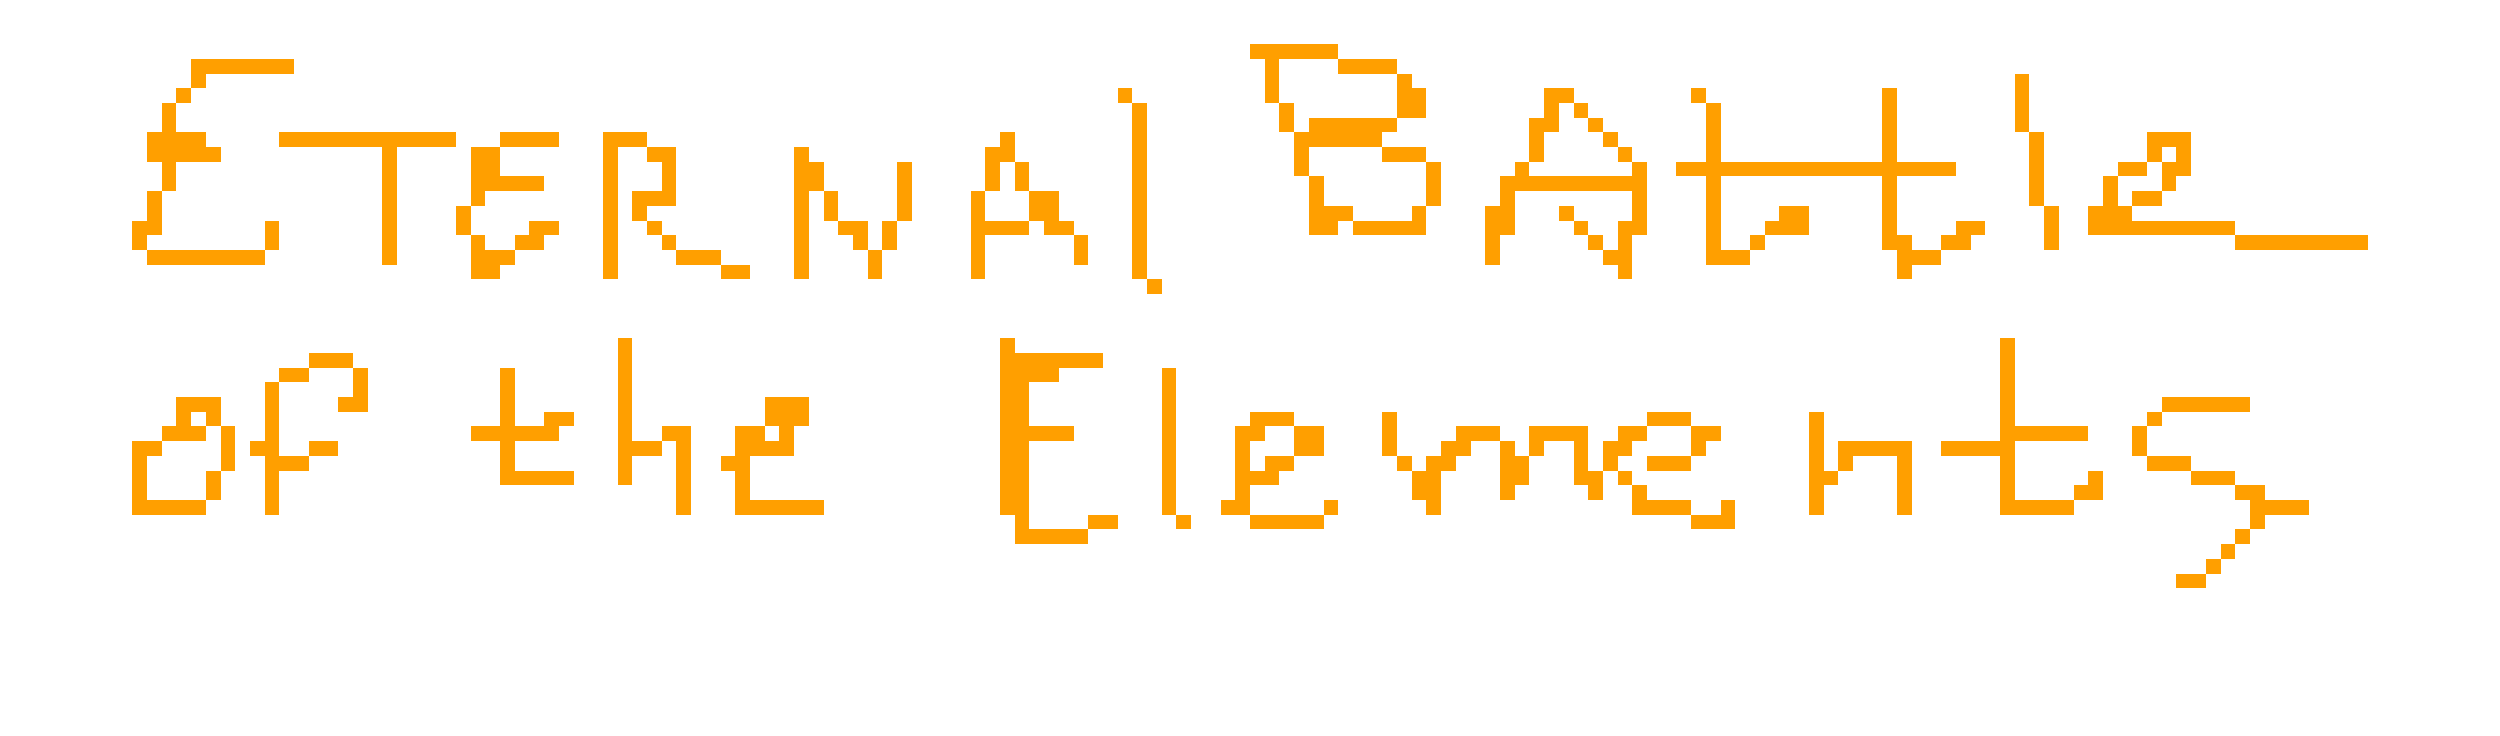
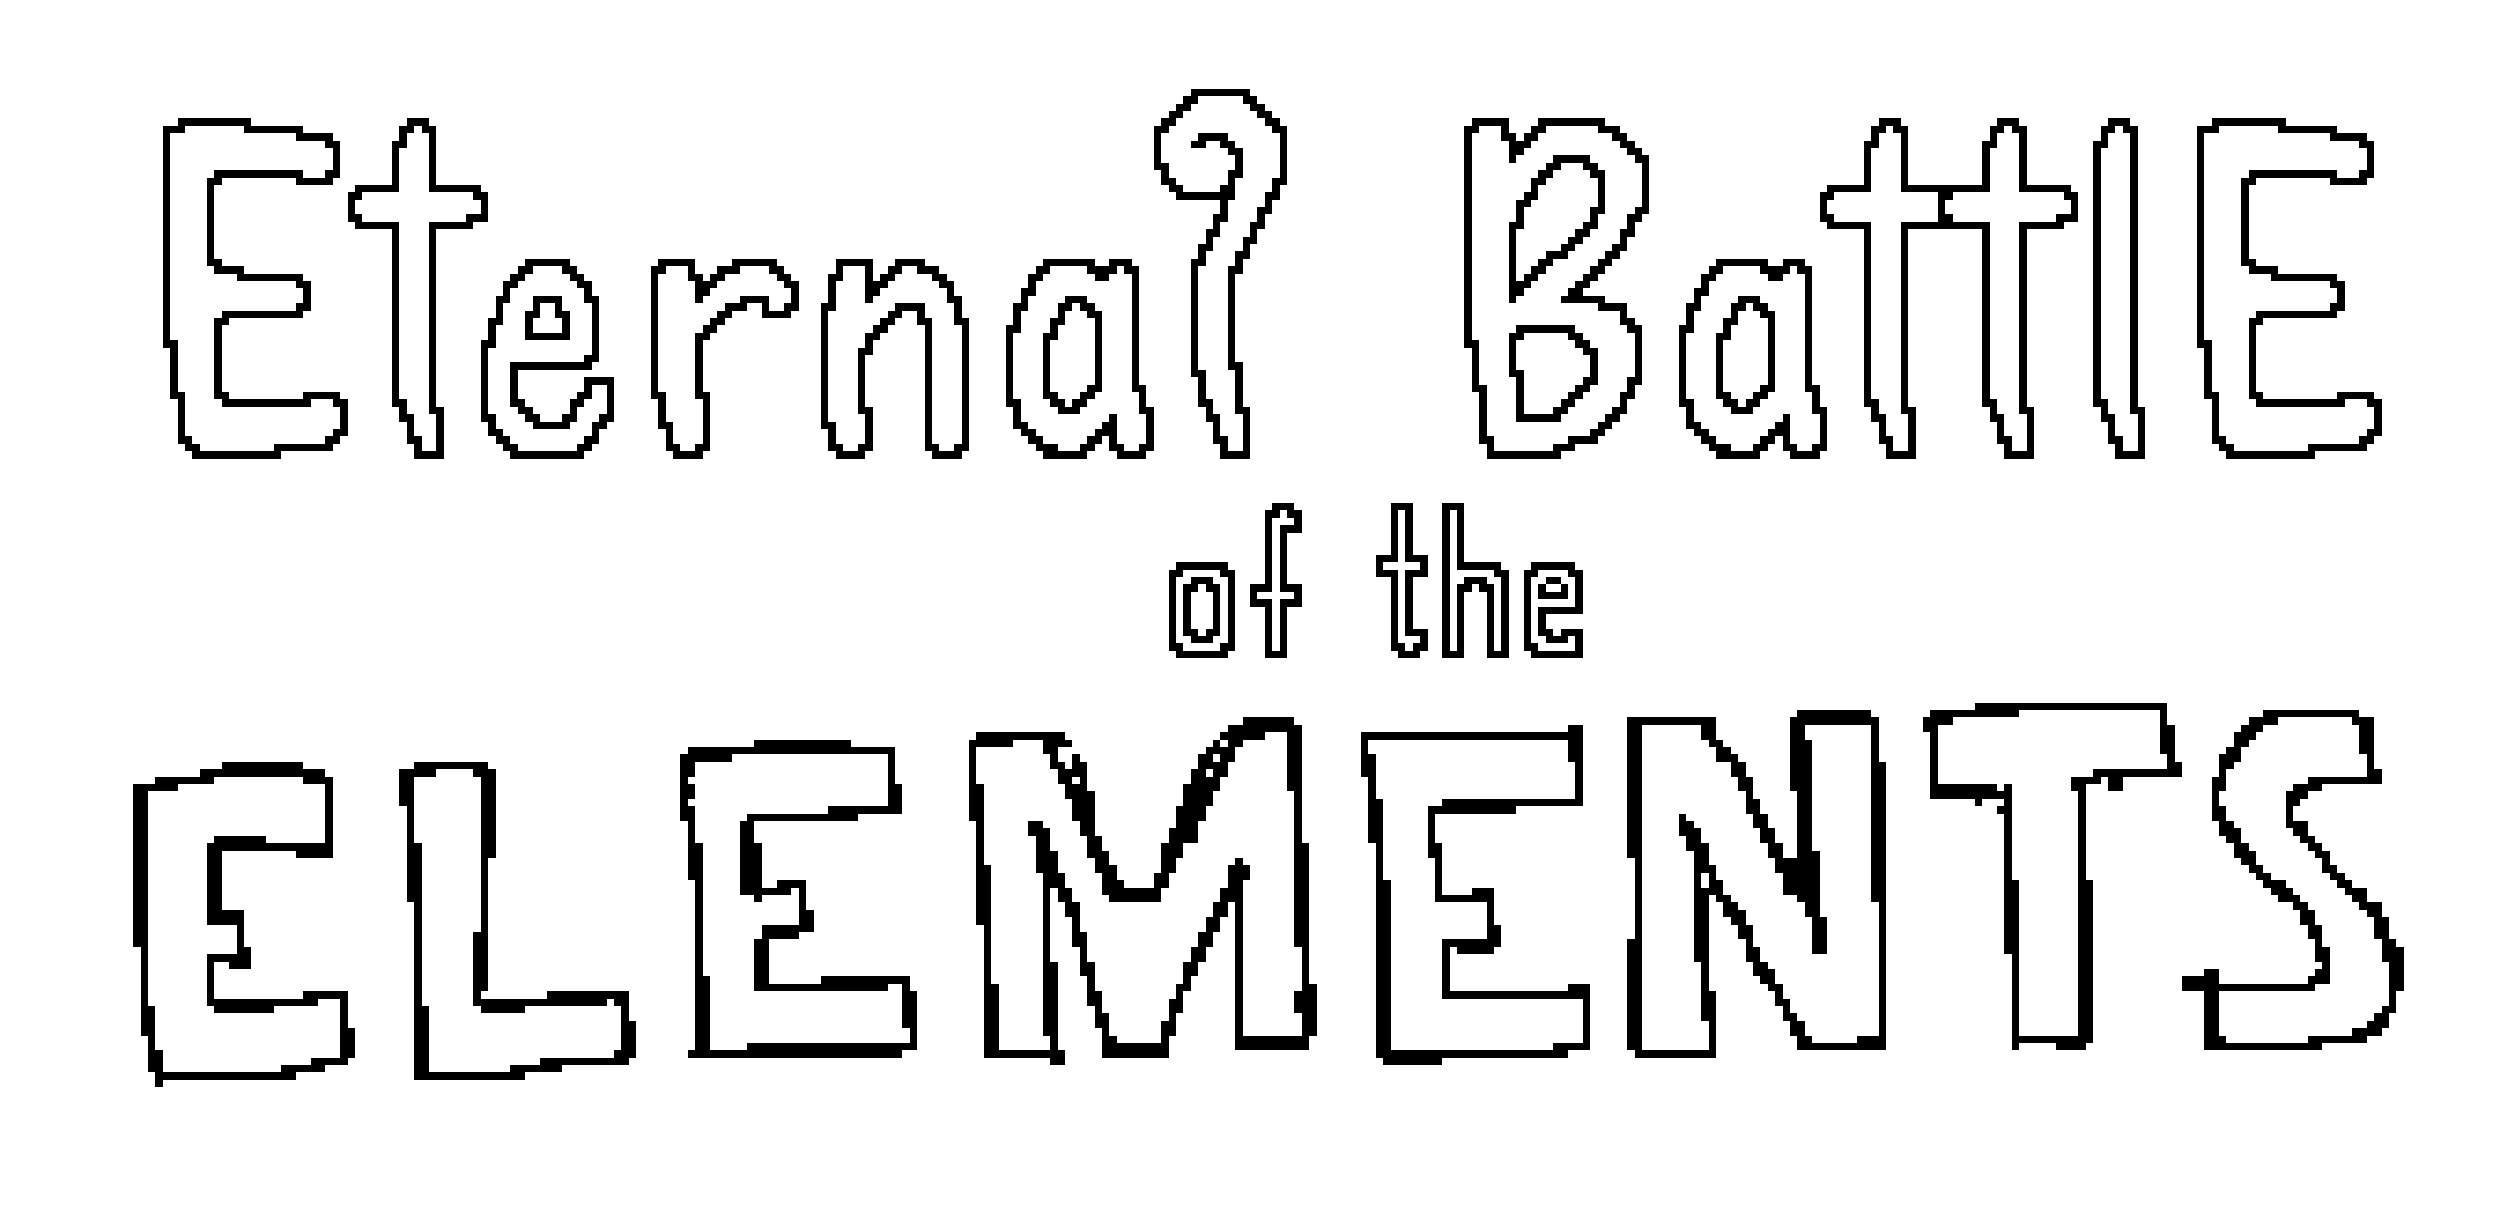
- <svg xmlns="http://www.w3.org/2000/svg" viewBox="0 -0.5 170 50" shape-rendering="crispEdges">
-   <path stroke="#ff9f00" d="M85 3h6M13 4h7M86 4h1M91 4h4M13 5h1M86 5h1M95 5h1M137 5h1M12 6h1M76 6h1M86 6h1M95 6h2M105 6h2M115 6h1M128 6h1M137 6h1M11 7h1M77 7h1M87 7h1M95 7h2M105 7h1M107 7h1M116 7h1M128 7h1M137 7h1M11 8h1M77 8h1M87 8h1M89 8h6M104 8h2M108 8h1M116 8h1M128 8h1M137 8h1M10 9h4M19 9h12M34 9h4M41 9h3M68 9h1M77 9h1M88 9h6M104 9h1M109 9h1M116 9h1M128 9h1M138 9h1M146 9h3M10 10h5M26 10h1M32 10h2M41 10h1M44 10h2M54 10h1M67 10h2M77 10h1M88 10h1M94 10h3M104 10h1M110 10h1M116 10h1M128 10h1M138 10h1M146 10h1M148 10h1M11 11h1M26 11h1M32 11h2M41 11h1M45 11h1M54 11h2M61 11h1M67 11h1M69 11h1M77 11h1M88 11h1M97 11h1M103 11h1M111 11h1M114 11h19M138 11h1M144 11h2M147 11h2M11 12h1M26 12h1M32 12h5M41 12h1M45 12h1M54 12h2M61 12h1M67 12h1M69 12h1M77 12h1M89 12h1M97 12h1M102 12h10M116 12h1M128 12h1M138 12h1M143 12h1M147 12h1M10 13h1M26 13h1M32 13h1M41 13h1M43 13h3M54 13h1M56 13h1M61 13h1M66 13h1M70 13h2M77 13h1M89 13h1M97 13h1M102 13h1M111 13h1M116 13h1M128 13h1M138 13h1M143 13h1M145 13h2M10 14h1M26 14h1M31 14h1M41 14h1M43 14h1M54 14h1M56 14h1M61 14h1M66 14h1M70 14h2M77 14h1M89 14h3M96 14h1M101 14h2M106 14h1M111 14h1M116 14h1M121 14h2M128 14h1M139 14h1M142 14h3M9 15h2M18 15h1M26 15h1M31 15h1M36 15h2M41 15h1M44 15h1M54 15h1M57 15h2M60 15h1M66 15h4M71 15h2M77 15h1M89 15h2M92 15h5M101 15h2M107 15h1M110 15h2M116 15h1M120 15h3M128 15h1M133 15h2M139 15h1M142 15h10M9 16h1M18 16h1M26 16h1M32 16h1M35 16h2M41 16h1M45 16h1M54 16h1M58 16h1M60 16h1M66 16h1M73 16h1M77 16h1M101 16h1M108 16h1M110 16h1M116 16h1M119 16h1M128 16h2M132 16h2M139 16h1M152 16h9M10 17h8M26 17h1M32 17h3M41 17h1M46 17h3M54 17h1M59 17h1M66 17h1M73 17h1M77 17h1M101 17h1M109 17h2M116 17h3M129 17h3M32 18h2M41 18h1M49 18h2M54 18h1M59 18h1M66 18h1M77 18h1M110 18h1M129 18h1M78 19h1M42 23h1M68 23h1M136 23h1M21 24h3M42 24h1M68 24h7M136 24h1M19 25h2M24 25h1M34 25h1M42 25h1M68 25h4M79 25h1M136 25h1M18 26h1M24 26h1M34 26h1M42 26h1M68 26h2M79 26h1M136 26h1M12 27h3M18 27h1M23 27h2M34 27h1M42 27h1M52 27h3M68 27h2M79 27h1M136 27h1M147 27h6M12 28h1M14 28h1M18 28h1M34 28h1M37 28h2M42 28h1M52 28h3M68 28h2M79 28h1M85 28h3M94 28h1M112 28h3M123 28h1M136 28h1M146 28h1M11 29h3M15 29h1M18 29h1M32 29h6M42 29h1M45 29h2M50 29h2M53 29h1M68 29h5M79 29h1M84 29h2M88 29h2M94 29h1M99 29h3M104 29h4M110 29h2M115 29h2M123 29h1M136 29h6M145 29h1M9 30h2M15 30h1M17 30h2M21 30h2M34 30h1M42 30h3M46 30h1M50 30h4M68 30h2M79 30h1M84 30h1M88 30h2M94 30h1M98 30h2M102 30h1M104 30h1M107 30h1M109 30h2M115 30h1M123 30h1M125 30h5M132 30h5M145 30h1M9 31h1M15 31h1M18 31h3M34 31h1M42 31h1M46 31h1M49 31h2M68 31h2M79 31h1M84 31h1M86 31h2M95 31h1M97 31h2M102 31h2M107 31h1M109 31h1M112 31h3M123 31h1M125 31h1M129 31h1M136 31h1M146 31h3M9 32h1M14 32h1M18 32h1M34 32h5M42 32h1M46 32h1M50 32h1M68 32h2M79 32h1M84 32h3M96 32h2M102 32h2M107 32h2M110 32h1M123 32h2M129 32h1M136 32h1M142 32h1M149 32h3M9 33h1M14 33h1M18 33h1M46 33h1M50 33h1M68 33h2M79 33h1M84 33h1M96 33h2M102 33h1M108 33h1M111 33h1M123 33h1M129 33h1M136 33h1M141 33h2M152 33h2M9 34h5M18 34h1M46 34h1M50 34h6M68 34h2M79 34h1M83 34h2M90 34h1M97 34h1M111 34h4M117 34h1M123 34h1M129 34h1M136 34h5M153 34h4M69 35h1M74 35h2M80 35h1M85 35h5M115 35h3M153 35h1M69 36h5M152 36h1M151 37h1M150 38h1M148 39h2" />
+ <svg xmlns="http://www.w3.org/2000/svg" viewBox="0 -0.5 338 165" shape-rendering="crispEdges">
+   <path stroke="#000000" d="M161 12h8M160 13h2M168 13h2M159 14h2M169 14h2M158 15h2M170 15h2M24 16h10M55 16h3M157 16h2M171 16h2M199 16h5M208 16h9M254 16h3M270 16h3M285 16h3M299 16h10M22 17h3M33 17h8M54 17h2M57 17h2M156 17h2M172 17h2M198 17h2M203 17h1M207 17h2M216 17h3M253 17h2M256 17h2M269 17h2M272 17h2M284 17h2M287 17h2M297 17h3M308 17h8M22 18h1M40 18h5M54 18h1M58 18h1M156 18h1M162 18h4M173 18h1M198 18h1M203 18h2M206 18h2M218 18h2M253 18h1M257 18h1M269 18h1M273 18h1M284 18h1M288 18h1M297 18h1M315 18h5M22 19h1M44 19h2M53 19h2M58 19h1M156 19h1M161 19h2M165 19h2M173 19h1M198 19h1M204 19h3M219 19h2M252 19h2M257 19h1M268 19h2M273 19h1M283 19h2M288 19h1M297 19h1M319 19h2M22 20h1M45 20h1M53 20h1M58 20h1M156 20h1M166 20h2M173 20h1M198 20h1M204 20h2M220 20h2M252 20h1M257 20h1M268 20h1M273 20h1M283 20h1M288 20h1M297 20h1M320 20h1M22 21h1M45 21h1M53 21h1M58 21h1M156 21h1M167 21h1M173 21h1M198 21h1M204 21h1M210 21h5M221 21h2M252 21h1M257 21h1M268 21h1M273 21h1M283 21h1M288 21h1M297 21h1M320 21h1M22 22h1M45 22h1M53 22h1M58 22h1M156 22h2M167 22h1M173 22h1M198 22h1M209 22h2M214 22h2M222 22h1M252 22h1M257 22h1M268 22h1M273 22h1M283 22h1M288 22h1M297 22h1M320 22h1M22 23h1M29 23h12M44 23h2M53 23h1M58 23h1M157 23h1M166 23h2M173 23h1M198 23h1M208 23h2M215 23h2M222 23h1M252 23h1M257 23h1M268 23h1M273 23h1M283 23h1M288 23h1M297 23h1M304 23h12M319 23h2M22 24h1M28 24h2M40 24h5M53 24h1M58 24h1M157 24h2M166 24h1M172 24h2M198 24h1M207 24h2M216 24h1M222 24h1M252 24h1M257 24h1M268 24h1M273 24h1M283 24h1M288 24h1M297 24h1M303 24h2M315 24h5M22 25h1M28 25h1M48 25h6M58 25h7M158 25h2M165 25h2M172 25h1M198 25h1M207 25h1M216 25h1M222 25h1M247 25h6M257 25h12M273 25h7M283 25h1M288 25h1M297 25h1M303 25h1M22 26h1M28 26h1M47 26h2M64 26h2M159 26h8M171 26h2M198 26h1M206 26h2M216 26h1M222 26h1M246 26h2M262 26h2M279 26h2M283 26h1M288 26h1M297 26h1M303 26h1M22 27h1M28 27h1M47 27h1M65 27h1M165 27h1M171 27h1M198 27h1M205 27h2M216 27h1M222 27h1M246 27h1M262 27h1M280 27h1M283 27h1M288 27h1M297 27h1M303 27h1M22 28h1M28 28h1M47 28h1M65 28h1M165 28h1M170 28h2M198 28h1M205 28h1M215 28h2M221 28h2M246 28h1M262 28h1M280 28h1M283 28h1M288 28h1M297 28h1M303 28h1M22 29h1M28 29h1M47 29h2M63 29h3M164 29h2M170 29h1M198 29h1M205 29h1M215 29h1M220 29h2M246 29h2M262 29h2M278 29h3M283 29h1M288 29h1M297 29h1M303 29h1M22 30h1M28 30h1M48 30h6M58 30h6M164 30h1M169 30h2M198 30h1M204 30h2M214 30h2M220 30h1M247 30h6M257 30h12M273 30h6M283 30h1M288 30h1M297 30h1M303 30h1M22 31h1M28 31h1M53 31h1M58 31h1M163 31h2M169 31h1M198 31h1M204 31h1M213 31h2M219 31h2M252 31h1M257 31h1M268 31h1M273 31h1M283 31h1M288 31h1M297 31h1M303 31h1M22 32h1M28 32h1M53 32h1M58 32h1M163 32h1M168 32h2M198 32h1M204 32h1M212 32h2M219 32h1M252 32h1M257 32h1M268 32h1M273 32h1M283 32h1M288 32h1M297 32h1M303 32h1M22 33h1M28 33h1M53 33h1M58 33h1M162 33h2M168 33h1M198 33h1M204 33h1M211 33h2M218 33h2M252 33h1M257 33h1M268 33h1M273 33h1M283 33h1M288 33h1M297 33h1M303 33h1M22 34h1M28 34h1M53 34h1M58 34h1M162 34h1M167 34h2M198 34h1M204 34h1M209 34h3M217 34h2M252 34h1M257 34h1M268 34h1M273 34h1M283 34h1M288 34h1M297 34h1M303 34h1M22 35h1M28 35h2M53 35h1M58 35h1M71 35h6M89 35h5M99 35h6M113 35h5M121 35h4M141 35h7M150 35h3M161 35h2M167 35h1M198 35h1M204 35h1M208 35h2M216 35h2M232 35h7M241 35h3M252 35h1M257 35h1M268 35h1M273 35h1M283 35h1M288 35h1M297 35h1M303 35h2M22 36h1M29 36h4M53 36h1M58 36h1M70 36h2M76 36h2M88 36h2M93 36h1M97 36h3M104 36h2M113 36h1M117 36h1M120 36h2M124 36h3M140 36h2M147 36h4M152 36h2M161 36h1M166 36h2M198 36h1M204 36h1M207 36h2M215 36h2M231 36h2M238 36h4M243 36h2M252 36h1M257 36h1M268 36h1M273 36h1M283 36h1M288 36h1M297 36h1M304 36h4M22 37h1M32 37h9M53 37h1M58 37h1M69 37h2M77 37h2M88 37h1M93 37h2M96 37h2M105 37h2M112 37h2M117 37h1M119 37h2M126 37h2M139 37h2M148 37h2M153 37h1M161 37h1M166 37h1M198 37h1M204 37h1M206 37h2M214 37h2M230 37h2M239 37h2M244 37h1M252 37h1M257 37h1M268 37h1M273 37h1M283 37h1M288 37h1M297 37h1M307 37h9M22 38h1M40 38h2M53 38h1M58 38h1M68 38h2M78 38h2M88 38h1M94 38h3M106 38h2M112 38h1M117 38h3M127 38h2M139 38h1M153 38h1M161 38h1M166 38h1M198 38h1M204 38h3M213 38h2M230 38h1M244 38h1M252 38h1M257 38h1M268 38h1M273 38h1M283 38h1M288 38h1M297 38h1M315 38h2M22 39h1M41 39h1M53 39h1M58 39h1M68 39h1M79 39h1M88 39h1M94 39h2M107 39h1M112 39h1M117 39h2M128 39h1M138 39h2M153 39h1M161 39h1M166 39h1M198 39h1M204 39h2M212 39h2M229 39h2M244 39h1M252 39h1M257 39h1M268 39h1M273 39h1M283 39h1M288 39h1M297 39h1M316 39h1M22 40h1M41 40h1M53 40h1M58 40h1M67 40h2M72 40h4M79 40h2M88 40h1M94 40h1M100 40h4M107 40h1M112 40h1M117 40h1M128 40h2M138 40h1M144 40h3M153 40h1M161 40h1M166 40h1M198 40h1M204 40h1M211 40h6M229 40h1M235 40h3M244 40h1M252 40h1M257 40h1M268 40h1M273 40h1M283 40h1M288 40h1M297 40h1M316 40h1M22 41h1M40 41h2M53 41h1M58 41h1M67 41h1M72 41h1M75 41h1M80 41h1M88 41h1M98 41h3M103 41h1M106 41h2M111 41h2M121 41h4M129 41h1M137 41h2M143 41h2M146 41h2M153 41h1M161 41h1M166 41h1M198 41h1M216 41h4M228 41h2M234 41h2M237 41h2M244 41h1M252 41h1M257 41h1M268 41h1M273 41h1M283 41h1M288 41h1M297 41h1M315 41h2M22 42h1M30 42h11M53 42h1M58 42h1M67 42h1M71 42h2M75 42h2M80 42h1M88 42h1M97 42h2M103 42h4M111 42h1M120 42h2M124 42h1M129 42h1M137 42h1M143 42h1M147 42h2M153 42h1M161 42h1M166 42h1M198 42h1M219 42h1M228 42h1M234 42h1M238 42h2M244 42h1M252 42h1M257 42h1M268 42h1M273 42h1M283 42h1M288 42h1M297 42h1M305 42h11M22 43h1M29 43h2M53 43h1M58 43h1M66 43h2M71 43h1M76 43h1M80 43h1M88 43h1M96 43h2M111 43h1M119 43h2M124 43h2M129 43h2M137 43h1M142 43h2M148 43h1M153 43h1M161 43h1M166 43h1M198 43h1M219 43h2M228 43h1M233 43h2M239 43h1M244 43h1M252 43h1M257 43h1M268 43h1M273 43h1M283 43h1M288 43h1M297 43h1M304 43h2M22 44h1M29 44h1M53 44h1M58 44h1M66 44h1M71 44h1M76 44h1M80 44h1M88 44h1M95 44h2M111 44h1M118 44h2M125 44h1M130 44h1M136 44h2M142 44h1M148 44h1M153 44h1M161 44h1M166 44h1M198 44h1M205 44h8M220 44h2M227 44h2M233 44h1M239 44h1M244 44h1M252 44h1M257 44h1M268 44h1M273 44h1M283 44h1M288 44h1M297 44h1M304 44h1M22 45h1M29 45h1M53 45h1M58 45h1M66 45h1M71 45h6M80 45h1M88 45h1M94 45h2M111 45h1M117 45h2M125 45h1M130 45h1M136 45h1M141 45h2M148 45h1M153 45h1M161 45h1M166 45h1M198 45h1M204 45h2M212 45h2M221 45h1M227 45h1M232 45h2M239 45h1M244 45h1M252 45h1M257 45h1M268 45h1M273 45h1M283 45h1M288 45h1M297 45h1M304 45h1M22 46h2M29 46h1M53 46h1M58 46h1M65 46h2M80 46h1M88 46h1M94 46h1M111 46h1M117 46h1M125 46h1M130 46h1M136 46h1M141 46h1M148 46h1M153 46h1M161 46h1M166 46h1M198 46h2M204 46h1M213 46h2M221 46h1M227 46h1M232 46h1M239 46h1M244 46h1M252 46h1M257 46h1M268 46h1M273 46h1M283 46h1M288 46h1M297 46h2M304 46h1M23 47h1M29 47h1M53 47h1M58 47h1M65 47h1M80 47h1M88 47h1M94 47h1M111 47h1M116 47h2M125 47h1M130 47h1M136 47h1M141 47h1M148 47h1M153 47h1M161 47h1M166 47h1M199 47h1M204 47h1M214 47h2M221 47h1M227 47h1M232 47h1M239 47h1M244 47h1M252 47h1M257 47h1M268 47h1M273 47h1M283 47h1M288 47h1M298 47h1M304 47h1M23 48h1M29 48h1M53 48h1M58 48h1M65 48h1M79 48h2M88 48h1M94 48h1M111 48h1M116 48h1M125 48h1M130 48h1M136 48h1M141 48h1M148 48h1M153 48h1M161 48h1M166 48h1M199 48h1M204 48h1M215 48h1M221 48h1M227 48h1M232 48h1M239 48h1M244 48h1M252 48h1M257 48h1M268 48h1M273 48h1M283 48h1M288 48h1M298 48h1M304 48h1M23 49h1M29 49h1M53 49h1M58 49h1M65 49h1M69 49h11M88 49h1M94 49h1M111 49h1M116 49h1M125 49h1M130 49h1M136 49h1M141 49h1M148 49h1M153 49h1M161 49h1M166 49h2M199 49h1M204 49h1M215 49h1M221 49h1M227 49h1M232 49h1M239 49h1M244 49h1M252 49h1M257 49h1M268 49h1M273 49h1M283 49h1M288 49h1M298 49h1M304 49h1M23 50h1M29 50h1M53 50h1M58 50h1M65 50h1M69 50h1M88 50h1M94 50h1M111 50h1M116 50h1M125 50h1M130 50h1M136 50h1M141 50h1M148 50h1M153 50h1M161 50h2M167 50h1M199 50h1M204 50h2M215 50h1M221 50h1M227 50h1M232 50h1M239 50h1M244 50h1M252 50h1M257 50h1M268 50h1M273 50h1M283 50h1M288 50h1M298 50h1M304 50h1M23 51h1M29 51h1M53 51h1M58 51h1M65 51h1M69 51h1M79 51h4M88 51h1M94 51h1M111 51h1M116 51h1M125 51h1M130 51h1M136 51h1M141 51h1M148 51h1M153 51h1M162 51h1M167 51h1M199 51h1M205 51h1M214 51h2M220 51h2M227 51h1M232 51h1M239 51h1M244 51h1M252 51h1M257 51h1M268 51h1M273 51h1M283 51h1M288 51h1M298 51h1M304 51h1M23 52h1M29 52h1M53 52h1M58 52h1M65 52h1M69 52h1M79 52h1M82 52h1M88 52h1M94 52h1M111 52h1M116 52h1M125 52h1M130 52h1M136 52h1M141 52h1M147 52h2M153 52h2M162 52h1M167 52h1M199 52h2M205 52h1M213 52h2M220 52h1M227 52h1M232 52h1M238 52h2M244 52h2M252 52h1M257 52h1M268 52h1M273 52h1M283 52h1M288 52h1M298 52h1M304 52h1M23 53h2M29 53h2M41 53h5M53 53h1M58 53h1M65 53h1M69 53h1M78 53h2M82 53h1M88 53h2M94 53h2M111 53h1M116 53h1M125 53h1M130 53h1M136 53h1M141 53h2M146 53h2M154 53h1M162 53h1M167 53h1M200 53h1M205 53h1M212 53h2M219 53h2M227 53h1M232 53h2M237 53h2M245 53h1M252 53h1M257 53h1M268 53h1M273 53h1M283 53h1M288 53h1M298 53h2M304 53h2M316 53h5M24 54h1M30 54h12M45 54h2M53 54h2M58 54h1M65 54h1M69 54h2M77 54h2M82 54h1M89 54h1M95 54h1M111 54h1M116 54h1M125 54h1M130 54h1M136 54h2M142 54h2M145 54h2M154 54h1M162 54h2M167 54h1M200 54h1M205 54h1M211 54h2M219 54h1M227 54h2M233 54h2M236 54h2M245 54h1M252 54h2M257 54h1M268 54h2M273 54h1M283 54h2M288 54h1M299 54h1M305 54h12M320 54h2M24 55h1M46 55h1M54 55h1M58 55h2M65 55h1M70 55h2M77 55h1M82 55h1M89 55h1M95 55h1M111 55h1M116 55h2M125 55h1M130 55h1M137 55h1M143 55h3M154 55h2M163 55h1M167 55h2M200 55h1M205 55h1M210 55h2M218 55h2M228 55h1M234 55h3M245 55h2M253 55h1M257 55h2M269 55h1M273 55h2M284 55h1M288 55h2M299 55h1M321 55h1M24 56h1M46 56h1M54 56h2M59 56h1M65 56h2M71 56h2M76 56h2M81 56h2M89 56h1M95 56h1M111 56h1M117 56h1M125 56h1M130 56h1M137 56h1M150 56h1M155 56h1M163 56h2M168 56h1M200 56h1M205 56h6M217 56h2M228 56h1M241 56h1M246 56h1M253 56h2M258 56h1M269 56h2M274 56h1M284 56h2M289 56h1M299 56h1M321 56h1M24 57h1M46 57h1M55 57h1M59 57h1M66 57h1M72 57h5M80 57h2M89 57h2M95 57h1M111 57h2M117 57h1M125 57h1M130 57h1M137 57h2M149 57h2M155 57h1M164 57h1M168 57h1M200 57h1M216 57h2M228 57h2M240 57h2M246 57h1M254 57h1M258 57h1M270 57h1M274 57h1M285 57h1M289 57h1M299 57h1M321 57h1M24 58h1M45 58h2M55 58h1M59 58h1M66 58h2M80 58h1M90 58h1M95 58h1M112 58h1M117 58h1M125 58h1M130 58h1M138 58h2M148 58h3M155 58h1M164 58h1M168 58h1M200 58h1M215 58h2M229 58h2M239 58h3M246 58h1M254 58h1M258 58h1M270 58h1M274 58h1M285 58h1M289 58h1M299 58h1M320 58h2M24 59h2M44 59h2M55 59h2M59 59h1M67 59h2M79 59h2M90 59h1M95 59h1M112 59h1M117 59h1M125 59h1M130 59h1M139 59h2M147 59h2M150 59h1M155 59h1M164 59h2M168 59h1M200 59h2M212 59h4M230 59h2M238 59h2M241 59h1M246 59h1M254 59h2M258 59h1M270 59h2M274 59h1M285 59h2M289 59h1M299 59h2M319 59h2M25 60h2M37 60h8M56 60h1M59 60h1M68 60h2M78 60h2M90 60h2M94 60h2M112 60h2M116 60h2M125 60h2M129 60h2M140 60h3M146 60h2M150 60h2M154 60h2M165 60h1M168 60h1M201 60h1M210 60h3M231 60h3M237 60h2M241 60h2M245 60h2M255 60h1M258 60h1M271 60h1M274 60h1M286 60h1M289 60h1M300 60h2M312 60h8M26 61h12M56 61h4M69 61h10M91 61h4M113 61h4M126 61h4M141 61h6M151 61h4M165 61h4M201 61h10M232 61h6M242 61h4M255 61h4M271 61h4M286 61h4M301 61h12M172 68h3M188 68h3M195 68h3M171 69h2M174 69h2M188 69h1M190 69h1M195 69h1M197 69h1M171 70h1M175 70h1M188 70h1M190 70h1M195 70h1M197 70h1M171 71h1M173 71h3M188 71h1M190 71h1M195 71h1M197 71h1M171 72h1M173 72h1M188 72h1M190 72h1M195 72h1M197 72h1M171 73h1M173 73h1M188 73h1M190 73h1M195 73h1M197 73h1M171 74h1M173 74h1M188 74h1M190 74h1M195 74h1M197 74h1M171 75h1M173 75h1M186 75h3M190 75h3M195 75h1M197 75h1M159 76h7M171 76h1M173 76h1M186 76h1M192 76h1M195 76h1M197 76h6M207 76h6M158 77h2M165 77h2M171 77h1M173 77h1M186 77h3M190 77h3M195 77h1M202 77h2M206 77h2M212 77h2M158 78h1M161 78h3M166 78h1M171 78h1M173 78h1M188 78h1M190 78h1M195 78h1M198 78h3M203 78h1M206 78h1M209 78h2M213 78h1M158 79h1M160 79h2M163 79h2M166 79h1M169 79h3M173 79h3M188 79h1M190 79h1M195 79h1M197 79h2M200 79h2M203 79h1M206 79h1M208 79h1M211 79h1M213 79h1M158 80h1M160 80h1M164 80h1M166 80h1M169 80h1M175 80h1M188 80h1M190 80h1M195 80h1M197 80h1M201 80h1M203 80h1M206 80h1M208 80h4M213 80h1M158 81h1M160 81h1M164 81h1M166 81h1M169 81h3M173 81h3M188 81h1M190 81h1M195 81h1M197 81h1M201 81h1M203 81h1M206 81h1M213 81h1M158 82h1M160 82h1M164 82h1M166 82h1M171 82h1M173 82h1M188 82h1M190 82h1M195 82h1M197 82h1M201 82h1M203 82h1M206 82h1M208 82h6M158 83h1M160 83h1M164 83h1M166 83h1M171 83h1M173 83h1M188 83h1M190 83h1M195 83h1M197 83h1M201 83h1M203 83h1M206 83h1M208 83h1M158 84h1M160 84h1M164 84h1M166 84h1M171 84h1M173 84h1M188 84h1M190 84h1M195 84h1M197 84h1M201 84h1M203 84h1M206 84h1M208 84h1M158 85h1M160 85h2M163 85h2M166 85h1M171 85h1M173 85h1M188 85h1M190 85h3M195 85h1M197 85h1M201 85h1M203 85h1M206 85h1M208 85h2M211 85h3M158 86h1M161 86h3M166 86h1M171 86h1M173 86h1M188 86h1M192 86h1M195 86h1M197 86h1M201 86h1M203 86h1M206 86h1M209 86h3M213 86h1M158 87h2M165 87h2M171 87h1M173 87h1M188 87h2M191 87h2M195 87h1M197 87h1M201 87h1M203 87h1M206 87h2M213 87h1M159 88h7M171 88h3M189 88h3M195 88h3M201 88h3M207 88h7M267 95h26M243 96h10M261 96h12M292 96h1M306 96h13M168 97h7M220 97h12M242 97h12M260 97h4M292 97h1M304 97h4M318 97h3M166 98h10M212 98h2M220 98h2M230 98h2M242 98h2M253 98h1M260 98h2M292 98h2M303 98h3M319 98h2M132 99h12M165 99h6M174 99h2M184 99h30M220 99h2M230 99h2M242 99h2M253 99h1M261 99h1M292 99h2M302 99h3M319 99h2M102 100h13M131 100h6M141 100h4M164 100h1M166 100h2M174 100h2M184 100h1M212 100h2M220 100h2M231 100h2M242 100h3M253 100h1M261 100h1M292 100h2M302 100h2M319 100h2M93 101h28M131 101h1M141 101h2M163 101h4M174 101h2M184 101h1M212 101h2M220 101h2M232 101h2M242 101h3M253 101h1M261 101h1M292 101h2M301 101h2M319 101h2M92 102h7M120 102h1M131 102h1M142 102h1M145 102h1M162 102h2M165 102h2M174 102h2M184 102h2M212 102h2M220 102h2M232 102h3M242 102h3M253 102h1M261 102h1M293 102h1M300 102h3M320 102h1M30 103h11M56 103h10M92 103h2M120 103h1M131 103h1M142 103h2M145 103h2M162 103h4M174 103h2M184 103h2M213 103h1M220 103h2M234 103h2M242 103h3M253 103h2M261 103h1M293 103h2M300 103h2M320 103h1M27 104h17M54 104h5M64 104h3M92 104h2M120 104h1M131 104h1M143 104h4M161 104h2M164 104h2M174 104h2M184 104h2M213 104h1M220 104h2M234 104h2M242 104h3M253 104h2M261 104h1M283 104h12M300 104h1M320 104h2M21 105h8M41 105h4M54 105h2M65 105h2M92 105h1M120 105h1M131 105h1M143 105h2M146 105h1M161 105h4M174 105h2M185 105h1M213 105h1M220 105h2M235 105h2M242 105h3M253 105h2M261 105h1M280 105h4M285 105h2M299 105h2M312 105h10M18 106h6M44 106h1M54 106h2M65 106h2M92 106h2M120 106h2M131 106h2M144 106h3M160 106h5M174 106h2M185 106h1M213 106h1M220 106h2M235 106h2M242 106h3M253 106h2M261 106h9M271 106h1M280 106h2M285 106h2M299 106h2M310 106h4M18 107h2M44 107h1M54 107h2M65 107h2M92 107h2M120 107h2M131 107h2M144 107h4M160 107h4M175 107h1M185 107h1M213 107h1M220 107h2M236 107h1M243 107h2M253 107h2M261 107h11M281 107h1M299 107h1M309 107h3M18 108h2M44 108h1M54 108h2M65 108h2M92 108h1M120 108h2M131 108h2M145 108h3M160 108h4M175 108h1M185 108h2M195 108h19M220 108h2M236 108h2M243 108h2M253 108h2M267 108h1M271 108h1M281 108h1M299 108h1M309 108h2M18 109h2M44 109h1M55 109h1M65 109h2M92 109h2M112 109h10M131 109h2M145 109h3M159 109h4M175 109h1M185 109h2M193 109h12M220 109h2M236 109h2M243 109h2M253 109h2M270 109h2M281 109h1M299 109h2M309 109h1M18 110h2M44 110h1M55 110h1M65 110h2M92 110h2M101 110h15M131 110h2M145 110h3M159 110h4M175 110h1M185 110h2M193 110h1M220 110h2M227 110h1M237 110h2M243 110h2M253 110h2M271 110h1M281 110h1M299 110h2M309 110h1M18 111h2M44 111h1M55 111h1M65 111h2M93 111h1M100 111h2M132 111h1M139 111h2M146 111h2M159 111h3M175 111h1M185 111h2M193 111h1M220 111h2M227 111h2M237 111h2M243 111h2M253 111h2M271 111h1M281 111h1M300 111h2M309 111h3M18 112h2M44 112h1M55 112h1M65 112h2M93 112h1M100 112h2M132 112h1M139 112h3M146 112h2M158 112h4M175 112h1M185 112h2M193 112h1M220 112h2M227 112h3M238 112h2M243 112h2M253 112h2M271 112h1M281 112h1M300 112h3M310 112h2M18 113h2M29 113h7M44 113h1M55 113h1M65 113h2M93 113h1M100 113h2M132 113h1M140 113h2M147 113h2M158 113h4M175 113h1M185 113h2M193 113h1M220 113h2M228 113h2M238 113h2M243 113h2M253 113h2M271 113h1M281 113h1M301 113h2M311 113h2M18 114h2M28 114h17M55 114h2M65 114h2M93 114h2M100 114h3M132 114h1M140 114h2M147 114h2M157 114h3M175 114h2M186 114h1M193 114h2M220 114h2M228 114h3M239 114h2M243 114h2M253 114h2M271 114h1M281 114h1M302 114h2M312 114h2M18 115h2M28 115h2M40 115h5M55 115h2M65 115h2M93 115h2M100 115h3M132 115h1M140 115h3M147 115h3M157 115h3M175 115h2M186 115h1M193 115h2M220 115h2M229 115h2M239 115h2M243 115h3M253 115h2M271 115h1M281 115h1M302 115h3M313 115h2M18 116h2M28 116h2M55 116h2M65 116h1M93 116h2M100 116h3M132 116h1M140 116h3M148 116h2M157 116h2M167 116h1M175 116h2M186 116h1M194 116h1M221 116h1M229 116h2M240 116h6M253 116h2M271 116h1M281 116h1M303 116h2M314 116h1M18 117h2M28 117h2M55 117h2M65 117h1M93 117h2M100 117h3M132 117h2M140 117h3M148 117h3M157 117h2M166 117h3M175 117h2M186 117h1M194 117h1M221 117h1M229 117h3M240 117h6M253 117h2M271 117h1M281 117h1M304 117h2M314 117h2M18 118h2M28 118h2M55 118h2M65 118h1M93 118h2M100 118h3M132 118h2M141 118h3M149 118h2M156 118h2M166 118h3M175 118h2M186 118h1M194 118h1M221 118h1M229 118h1M231 118h1M241 118h5M253 118h2M271 118h1M281 118h1M305 118h2M315 118h2M18 119h2M28 119h2M55 119h2M65 119h1M94 119h1M100 119h3M105 119h4M132 119h2M141 119h3M149 119h3M156 119h2M166 119h2M175 119h2M186 119h2M194 119h1M221 119h1M229 119h1M231 119h2M241 119h5M253 119h2M271 119h2M281 119h2M306 119h3M316 119h2M18 120h2M28 120h2M55 120h2M65 120h1M94 120h1M100 120h7M108 120h1M132 120h2M141 120h1M143 120h2M149 120h8M165 120h3M175 120h2M186 120h2M194 120h1M199 120h3M221 120h1M229 120h4M241 120h5M253 120h2M271 120h2M281 120h2M307 120h3M317 120h3M18 121h2M28 121h2M55 121h2M65 121h1M94 121h1M102 121h1M108 121h1M132 121h2M141 121h1M143 121h2M150 121h7M165 121h3M175 121h2M186 121h2M194 121h8M221 121h1M229 121h2M232 121h2M243 121h3M253 121h2M271 121h2M281 121h2M308 121h3M318 121h2M18 122h2M28 122h2M56 122h1M65 122h1M94 122h1M108 122h1M132 122h2M141 122h1M144 122h2M164 122h2M167 122h1M175 122h2M186 122h2M201 122h1M221 122h1M229 122h2M233 122h2M244 122h2M254 122h1M271 122h2M281 122h2M310 122h2M319 122h3M18 123h2M28 123h5M56 123h1M65 123h1M94 123h1M108 123h2M132 123h2M141 123h1M144 123h2M164 123h2M167 123h1M175 123h2M186 123h2M201 123h1M221 123h1M229 123h2M233 123h3M244 123h2M254 123h1M271 123h2M281 123h2M311 123h2M320 123h2M18 124h2M28 124h5M56 124h1M65 124h1M94 124h1M108 124h2M132 124h2M141 124h1M145 124h1M163 124h2M167 124h1M175 124h2M186 124h2M201 124h1M221 124h1M229 124h2M234 124h2M245 124h2M254 124h1M271 124h2M281 124h2M311 124h2M321 124h2M18 125h2M32 125h1M56 125h1M65 125h1M94 125h1M103 125h7M133 125h1M141 125h1M145 125h1M163 125h2M167 125h1M175 125h2M186 125h2M201 125h2M221 125h1M229 125h2M235 125h2M245 125h2M254 125h1M271 125h2M281 125h2M312 125h2M321 125h2M18 126h2M32 126h1M56 126h1M64 126h2M94 126h1M103 126h5M133 126h1M141 126h1M145 126h2M162 126h2M167 126h1M175 126h2M186 126h2M201 126h2M221 126h1M229 126h2M235 126h2M245 126h2M254 126h1M271 126h2M281 126h2M312 126h2M321 126h2M18 127h2M32 127h1M56 127h1M64 127h2M94 127h1M102 127h2M133 127h1M141 127h1M145 127h2M162 127h2M167 127h1M175 127h2M186 127h2M195 127h8M220 127h2M229 127h2M236 127h1M245 127h2M254 127h1M271 127h2M281 127h2M313 127h1M322 127h2M19 128h1M32 128h2M56 128h1M64 128h2M94 128h1M102 128h2M133 128h1M141 128h1M146 128h1M161 128h2M167 128h1M176 128h1M186 128h2M195 128h1M197 128h5M220 128h2M229 128h2M236 128h2M245 128h2M254 128h1M271 128h2M281 128h2M313 128h2M322 128h3M19 129h1M28 129h6M56 129h1M64 129h2M94 129h1M102 129h2M133 129h1M141 129h1M146 129h1M161 129h2M167 129h1M176 129h1M186 129h2M195 129h1M220 129h2M229 129h2M236 129h2M254 129h1M272 129h1M281 129h2M313 129h2M322 129h3M19 130h1M28 130h1M31 130h3M56 130h1M64 130h2M94 130h1M102 130h2M133 130h1M141 130h2M146 130h2M160 130h2M167 130h1M176 130h1M186 130h2M195 130h1M220 130h2M230 130h1M237 130h2M254 130h1M272 130h1M281 130h2M314 130h1M323 130h2M19 131h1M28 131h1M56 131h1M64 131h2M94 131h1M102 131h2M133 131h1M141 131h2M146 131h2M160 131h2M167 131h1M176 131h1M186 131h2M195 131h1M220 131h2M230 131h1M237 131h3M254 131h1M272 131h1M281 131h2M298 131h2M313 131h2M323 131h2M19 132h1M28 132h1M56 132h1M64 132h2M94 132h2M102 132h2M111 132h12M133 132h1M141 132h2M147 132h1M160 132h1M167 132h1M176 132h1M186 132h2M195 132h1M220 132h2M230 132h1M238 132h2M254 132h1M272 132h1M281 132h2M295 132h5M312 132h3M323 132h2M19 133h1M28 133h1M56 133h1M64 133h2M94 133h2M102 133h18M122 133h1M133 133h2M141 133h2M147 133h1M159 133h2M167 133h1M176 133h2M186 133h2M195 133h1M212 133h3M220 133h2M230 133h1M239 133h2M254 133h1M272 133h1M281 133h2M295 133h18M323 133h2M19 134h1M28 134h1M41 134h6M56 134h1M64 134h1M74 134h11M94 134h2M122 134h2M133 134h2M141 134h2M147 134h2M159 134h1M167 134h1M175 134h3M186 134h2M195 134h20M220 134h2M230 134h2M240 134h1M254 134h1M272 134h1M281 134h2M298 134h2M323 134h1M19 135h1M28 135h15M46 135h1M56 135h1M64 135h18M83 135h2M94 135h2M122 135h2M133 135h2M141 135h2M147 135h2M158 135h2M167 135h1M175 135h3M186 135h2M214 135h1M220 135h2M230 135h2M240 135h2M254 135h1M272 135h1M281 135h2M298 135h2M323 135h1M19 136h2M29 136h8M46 136h1M56 136h2M65 136h6M84 136h1M94 136h2M122 136h2M133 136h2M141 136h2M148 136h1M158 136h2M167 136h1M175 136h3M186 136h2M214 136h1M220 136h2M230 136h2M241 136h1M254 136h1M272 136h1M281 136h2M298 136h2M322 136h2M19 137h2M46 137h1M56 137h2M84 137h1M94 137h2M122 137h2M133 137h2M141 137h2M148 137h2M158 137h1M167 137h1M176 137h2M186 137h2M214 137h1M220 137h2M230 137h2M241 137h2M254 137h1M272 137h1M281 137h2M298 137h2M321 137h2M19 138h2M46 138h1M56 138h2M84 138h2M94 138h2M122 138h2M133 138h2M141 138h2M148 138h2M157 138h2M167 138h1M176 138h2M186 138h2M214 138h1M220 138h2M231 138h1M242 138h2M254 138h1M272 138h1M281 138h2M298 138h2M320 138h3M19 139h2M46 139h2M56 139h2M84 139h2M94 139h2M123 139h1M133 139h2M141 139h2M149 139h1M157 139h2M167 139h1M176 139h2M186 139h2M214 139h1M220 139h2M231 139h1M242 139h2M254 139h1M272 139h1M281 139h2M298 139h2M318 139h4M20 140h1M46 140h2M56 140h2M84 140h2M94 140h2M123 140h1M133 140h2M142 140h1M149 140h2M157 140h1M167 140h10M186 140h2M214 140h1M220 140h2M231 140h1M243 140h2M251 140h4M272 140h11M298 140h3M312 140h8M20 141h1M46 141h2M56 141h2M84 141h2M94 141h2M101 141h23M133 141h2M142 141h1M149 141h9M167 141h10M186 141h2M210 141h5M220 141h2M231 141h1M243 141h12M272 141h1M278 141h4M298 141h16M20 142h2M46 142h2M56 142h2M83 142h3M93 142h29M133 142h11M149 142h9M186 142h26M221 142h11M20 143h2M42 143h5M56 143h2M73 143h12M142 143h2M187 143h8M20 144h2M38 144h6M56 144h2M69 144h7M21 145h19M56 145h15M21 146h1" />
</svg>
